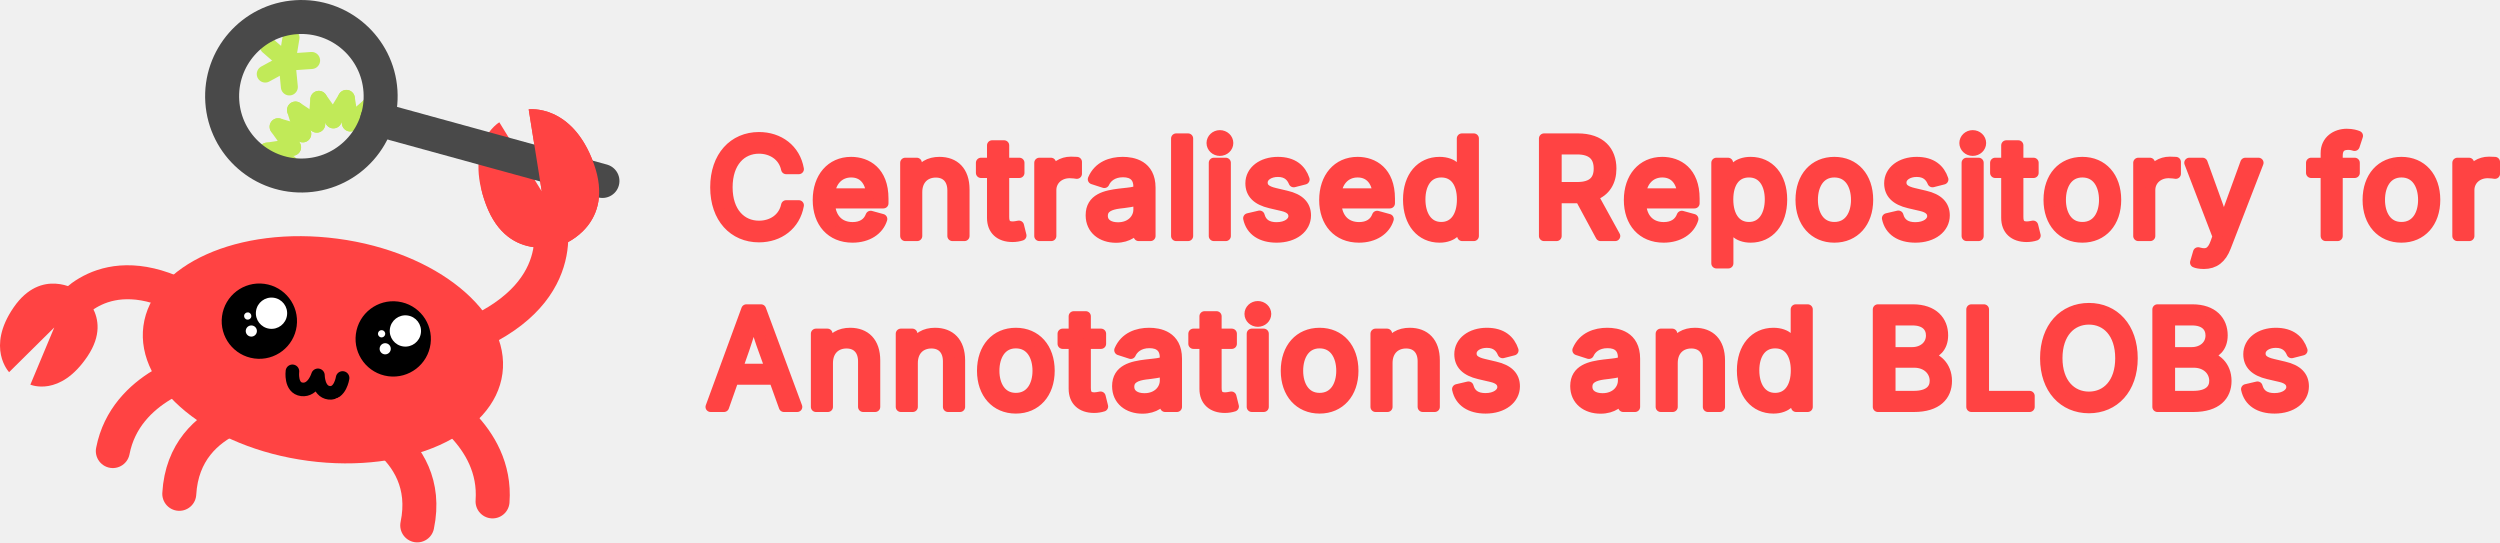
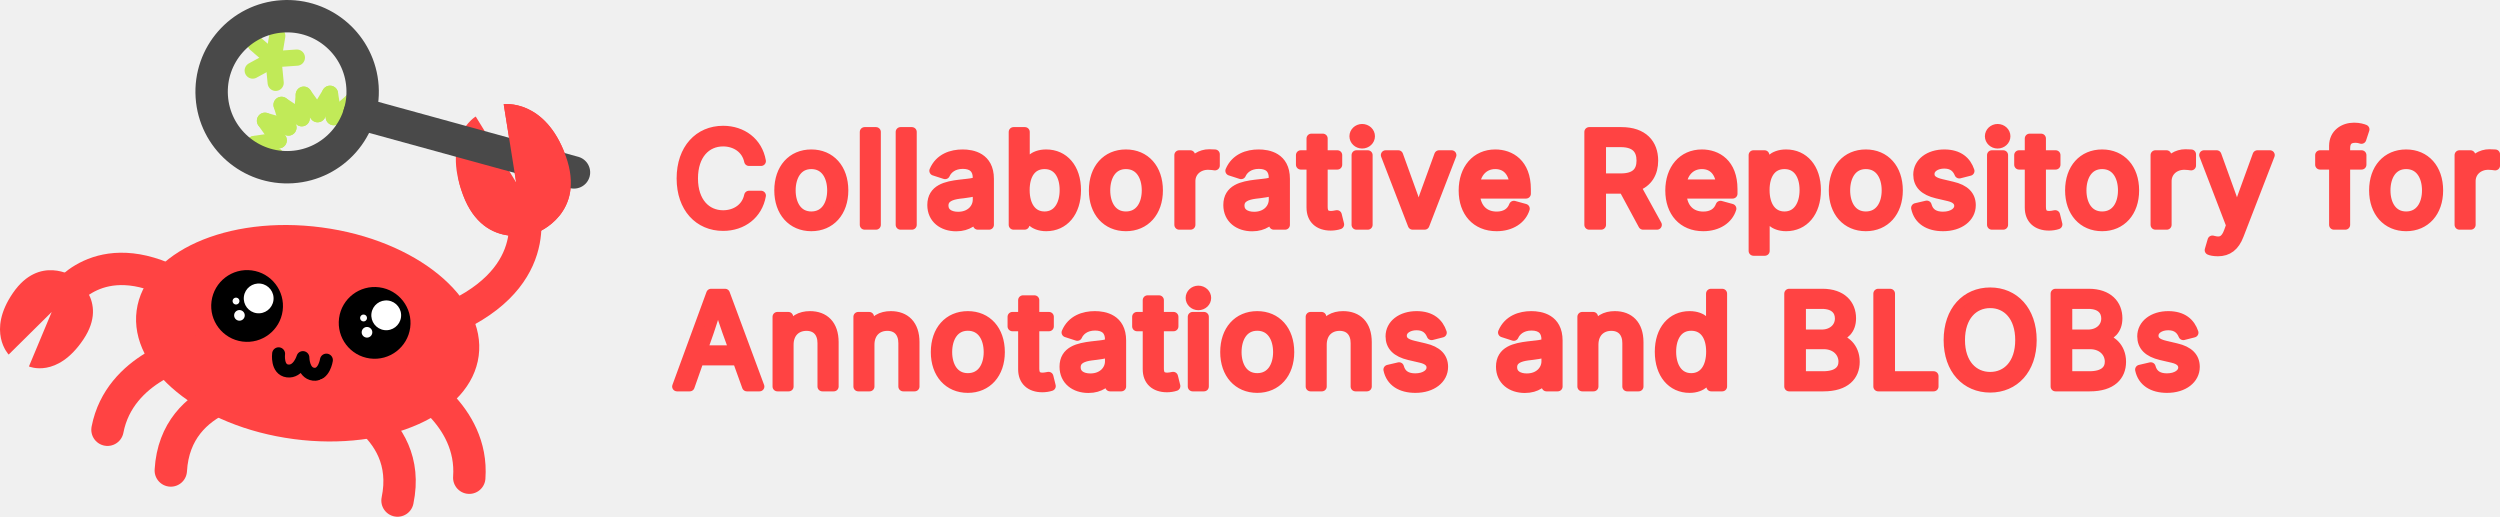
- <svg xmlns="http://www.w3.org/2000/svg" width="367.806mm" height="79.796mm" viewBox="0 0 367.806 79.796" version="1.1" id="svg5" xml:space="preserve">
+ <svg xmlns="http://www.w3.org/2000/svg" width="386.055mm" height="79.796mm" viewBox="0 0 386.055 79.796" version="1.1" id="svg5" xml:space="preserve">
  <defs id="defs2" />
  <g id="layer1" transform="translate(-42.16402,-111.3913)">
    <g id="g4637" transform="matrix(0.78791,0,0,0.7919488,-20.49995,47.0382)" style="stroke:#c1ea58;stroke-width:1.266;stroke-opacity:1">
      <path style="fill:none;fill-opacity:1;stroke:#c1ea58;stroke-width:3.165;stroke-linecap:round;stroke-linejoin:round;stroke-dasharray:none;stroke-opacity:1" d="m 141.783,103.525 2.428,-3.982" id="path4331" />
      <path style="fill:none;fill-opacity:1;stroke:#c1ea58;stroke-width:3.165;stroke-linecap:round;stroke-linejoin:round;stroke-dasharray:none;stroke-opacity:1" d="M 144.945,104.101 144.212,99.543" id="path4331-6" />
      <path style="fill:none;fill-opacity:1;stroke:#c1ea58;stroke-width:3.165;stroke-linecap:round;stroke-linejoin:round;stroke-dasharray:none;stroke-opacity:1" d="m 144.945,104.101 3.585,-3.078" id="path4331-0" />
      <path style="fill:none;fill-opacity:1;stroke:#c1ea58;stroke-width:3.165;stroke-linecap:round;stroke-linejoin:round;stroke-dasharray:none;stroke-opacity:1" d="m 147.77,105.576 0.76,-4.554" id="path4331-6-6" />
      <path style="fill:none;fill-opacity:1;stroke:#c1ea58;stroke-width:3.165;stroke-linecap:round;stroke-linejoin:round;stroke-dasharray:none;stroke-opacity:1" d="m 133.115,92.813 0.76,-4.554" id="path4331-6-6-2" />
      <path style="fill:none;fill-opacity:1;stroke:#c1ea58;stroke-width:3.165;stroke-linecap:round;stroke-linejoin:round;stroke-dasharray:none;stroke-opacity:1" d="m 133.115,92.813 -3.501,-3.009" id="path4331-6-6-2-3" />
      <path style="fill:none;fill-opacity:1;stroke:#c1ea58;stroke-width:3.165;stroke-linecap:round;stroke-linejoin:round;stroke-dasharray:none;stroke-opacity:1" d="m 133.115,92.813 -4.058,2.202" id="path4331-6-6-2-3-7" />
      <path style="fill:none;fill-opacity:1;stroke:#c1ea58;stroke-width:3.165;stroke-linecap:round;stroke-linejoin:round;stroke-dasharray:none;stroke-opacity:1" d="m 133.115,92.813 0.448,4.595" id="path4331-6-6-2-3-7-5" />
      <path style="fill:none;fill-opacity:1;stroke:#c1ea58;stroke-width:3.165;stroke-linecap:round;stroke-linejoin:round;stroke-dasharray:none;stroke-opacity:1" d="m 133.115,92.813 4.606,-0.319" id="path4331-6-6-2-3-7-5-9" />
      <path style="fill:none;fill-opacity:1;stroke:#c1ea58;stroke-width:3.165;stroke-linecap:round;stroke-linejoin:round;stroke-dasharray:none;stroke-opacity:1" d="m 138.673,104.318 0.388,-4.596" id="path4331-0-2" />
      <path style="fill:none;fill-opacity:1;stroke:#c1ea58;stroke-width:3.165;stroke-linecap:round;stroke-linejoin:round;stroke-dasharray:none;stroke-opacity:1" d="m 141.783,103.525 -2.722,-3.804" id="path4331-6-6-6" />
      <path style="fill:none;fill-opacity:1;stroke:#c1ea58;stroke-width:3.165;stroke-linecap:round;stroke-linejoin:round;stroke-dasharray:none;stroke-opacity:1" d="m 134.168,108.615 -2.712,-3.81" id="path4331-1" />
      <path style="fill:none;fill-opacity:1;stroke:#c1ea58;stroke-width:3.165;stroke-linecap:round;stroke-linejoin:round;stroke-dasharray:none;stroke-opacity:1" d="m 136.069,106.128 -4.612,-1.323" id="path4331-6-8" />
      <path style="fill:none;fill-opacity:1;stroke:#c1ea58;stroke-width:3.165;stroke-linecap:round;stroke-linejoin:round;stroke-dasharray:none;stroke-opacity:1" d="m 136.069,106.128 -1.363,-4.423" id="path4331-0-7" />
      <path style="fill:none;fill-opacity:1;stroke:#c1ea58;stroke-width:3.165;stroke-linecap:round;stroke-linejoin:round;stroke-dasharray:none;stroke-opacity:1" d="m 138.673,104.318 -3.968,-2.613" id="path4331-6-6-9" />
      <path style="fill:none;fill-opacity:1;stroke:#c1ea58;stroke-width:3.165;stroke-linecap:round;stroke-linejoin:round;stroke-dasharray:none;stroke-opacity:1" d="m 133.58,111.646 -4.167,-2.31" id="path4331-0-2-2" />
      <path style="fill:none;fill-opacity:1;stroke:#c1ea58;stroke-width:3.165;stroke-linecap:round;stroke-linejoin:round;stroke-dasharray:none;stroke-opacity:1" d="m 134.168,108.615 -4.756,0.721" id="path4331-6-6-6-0" />
    </g>
    <path style="fill:#ff4343;fill-opacity:1;stroke-width:0.265;stroke-dasharray:none" d="m 125.167,147.278 c 0,0 -8.141,3.195 -11.499,-5.788 -3.357,-8.983 1.958,-12.107 1.958,-12.107 l 6.244,10.172 -1.925,-12.074 c 0,0 6.39,-0.871 9.585,8.004 3.194,8.874 -4.363,11.793 -4.363,11.793 z" id="path300" />
    <ellipse style="fill:#ff4343;fill-opacity:1;stroke-width:0.265" id="path354" cx="110.301" cy="149.651" rx="26.642" ry="16.484" transform="rotate(7.553035)" />
    <g id="g1419" transform="matrix(0.779235,0.1033221,-0.1033221,0.779235,35.52792,30.33226)" style="stroke-width:1.272">
      <g id="g1436" transform="translate(0.5518541,2.019579)">
        <g id="g1425" transform="translate(1.379635,-0.652754)">
          <circle style="fill:#000000;stroke-width:0.337" id="path356-3" cx="101.289" cy="152.958" r="7.049" />
          <circle style="fill:#ffffff;stroke-width:0.426" id="path410-6" cx="103.351" cy="151.185" r="2.927" />
          <circle style="fill:#ffffff;stroke-width:0.54" id="path412-7" cx="100.044" cy="154.986" r="1.045" />
          <circle style="fill:#ffffff;stroke-width:0.507" id="path414-5" cx="99.005" cy="152.289" r="0.68" />
        </g>
        <circle style="fill:#000000;stroke-width:0.337" id="path356-3-6" cx="77.393" cy="152.305" r="7.049" />
        <circle style="fill:#ffffff;stroke-width:0.426" id="path410-6-2" cx="79.454" cy="150.533" r="2.927" />
        <circle style="fill:#ffffff;stroke-width:0.54" id="path412-7-9" cx="76.147" cy="154.333" r="1.045" />
        <circle style="fill:#ffffff;stroke-width:0.507" id="path414-5-1" cx="75.109" cy="151.636" r="0.68" />
      </g>
    </g>
    <path style="fill:none;stroke:#000000;stroke-width:2;stroke-linecap:round;stroke-linejoin:round;stroke-dasharray:none;stroke-opacity:1" d="m 85.187,166.022 c 0,0 -0.317,2.443 1.383,2.653 1.7,0.21 2.37,-2.065 2.37,-2.065 0,0 -0.004,2.364 1.634,2.568 1.638,0.204 1.994,-2.178 1.994,-2.178" id="path626" />
    <path style="fill:none;stroke:#ff4343;stroke-width:5;stroke-linecap:round;stroke-linejoin:round;stroke-dasharray:none;stroke-opacity:1" d="m 58.762,177.753 c 1.871,-9.707 12.91,-12.109 12.91,-12.109" id="path1403" />
    <path style="fill:none;stroke:#ff4343;stroke-width:5;stroke-linecap:round;stroke-linejoin:round;stroke-dasharray:none;stroke-opacity:1" d="m 68.539,184.045 c 0.716,-12.405 14.779,-12.991 14.779,-12.991" id="path1405" />
    <path style="fill:none;stroke:#ff4343;stroke-width:5;stroke-dasharray:none;stroke-opacity:1" d="m 112.912,159.993 c 14.007,-6.864 9.761,-17.656 9.761,-17.656" id="path1409" />
    <path style="fill:#ff4343;fill-opacity:1;stroke-width:0.265;stroke-dasharray:none" d="m 53.468,154.079 c 0,0 5.653,3.633 1.577,9.722 -4.076,6.089 -8.413,4.179 -8.413,4.179 l 3.516,-8.412 -6.644,6.577 c 0,0 -3.419,-3.581 0.663,-9.52 4.082,-5.939 9.301,-2.546 9.301,-2.546 z" id="path300-2" />
    <path style="fill:none;stroke:#ff4343;stroke-width:5;stroke-linecap:round;stroke-linejoin:round;stroke-dasharray:none;stroke-opacity:1" d="m 114.628,185.16 c 0.724,-9.859 -9.308,-15.055 -9.308,-15.055" id="path1403-7" />
    <path style="fill:none;stroke:#ff4343;stroke-width:5;stroke-linecap:round;stroke-linejoin:round;stroke-dasharray:none;stroke-opacity:1" d="M 103.549,188.687 C 106.09,176.524 92.666,172.293 92.666,172.293" id="path1405-0" />
    <path style="fill:none;stroke:#ff4343;stroke-width:5;stroke-dasharray:none;stroke-opacity:1" d="M 69.467,155.337 C 57.339,148.869 51.834,157.408 51.834,157.408" id="path1409-9" />
    <circle id="path3419" style="fill:#ff4343;stroke:#ff4343;stroke-width:0.265" cx="125.761" cy="135.538" r="0.257" />
    <g id="g3481" transform="rotate(-3.744268,240.8555,37.35506)">
      <path style="fill:#ff4343;fill-opacity:1;stroke:#494949;stroke-width:5;stroke-linecap:round;stroke-linejoin:round;stroke-dasharray:none;stroke-opacity:1" d="M 124.46,130.613 91.999,119.366" id="path3423" />
      <circle style="fill:none;fill-opacity:1;stroke:#494949;stroke-width:5;stroke-linecap:round;stroke-linejoin:round;stroke-dasharray:none;stroke-opacity:1" id="path3477" cx="81.074" cy="115.286" r="11.662" />
    </g>
    <path style="fill:#ff4343;fill-opacity:1;stroke-width:0.265;stroke-dasharray:none" d="m 125.167,147.278 c 0,0 -8.141,3.195 -11.499,-5.788 -3.357,-8.983 5.428,-2.021 5.428,-2.021 l 2.774,0.086 -1.925,-12.074 c 0,0 6.39,-0.871 9.585,8.004 3.194,8.874 -4.363,11.793 -4.363,11.793 z" id="path300-3" />
    <text xml:space="preserve" style="font-size:19.822px;letter-spacing:0.717px;fill:#ff4343;fill-opacity:1;stroke:#ff4343;stroke-width:1.5;stroke-linecap:round;stroke-linejoin:round;stroke-dasharray:none;stroke-opacity:1" x="145.487" y="146.84" id="text331" transform="scale(1.004963,0.9950612)">
-       <tspan id="tspan329" style="font-style:normal;font-variant:normal;font-weight:normal;font-stretch:normal;font-size:19.822px;font-family:Inter;-inkscape-font-specification:Inter;fill:#ff4343;fill-opacity:1;stroke:#ff4343;stroke-width:1.5;stroke-dasharray:none;stroke-opacity:1" x="145.487" y="146.84">Centralised Repository for</tspan>
-       <tspan style="font-style:normal;font-variant:normal;font-weight:normal;font-stretch:normal;font-size:19.822px;font-family:Inter;-inkscape-font-specification:Inter;fill:#ff4343;fill-opacity:1;stroke:#ff4343;stroke-width:1.5;stroke-dasharray:none;stroke-opacity:1" x="145.487" y="172.11" id="tspan383">Annotations and BLOBs</tspan>
+       <tspan id="tspan329" style="font-style:normal;font-variant:normal;font-weight:normal;font-stretch:normal;font-size:19.822px;font-family:Inter;-inkscape-font-specification:Inter;fill:#ff4343;fill-opacity:1;stroke:#ff4343;stroke-width:1.5;stroke-dasharray:none;stroke-opacity:1" x="145.487" y="146.84">Collaborative Repository for</tspan>
+       <tspan style="font-style:normal;font-variant:normal;font-weight:normal;font-stretch:normal;font-size:19.822px;font-family:Inter;-inkscape-font-specification:Inter;fill:#ff4343;fill-opacity:1;stroke:#ff4343;stroke-width:1.5;stroke-dasharray:none;stroke-opacity:1" x="145.487" y="171.93" id="tspan383">Annotations and BLOBs</tspan>
    </text>
  </g>
</svg>
